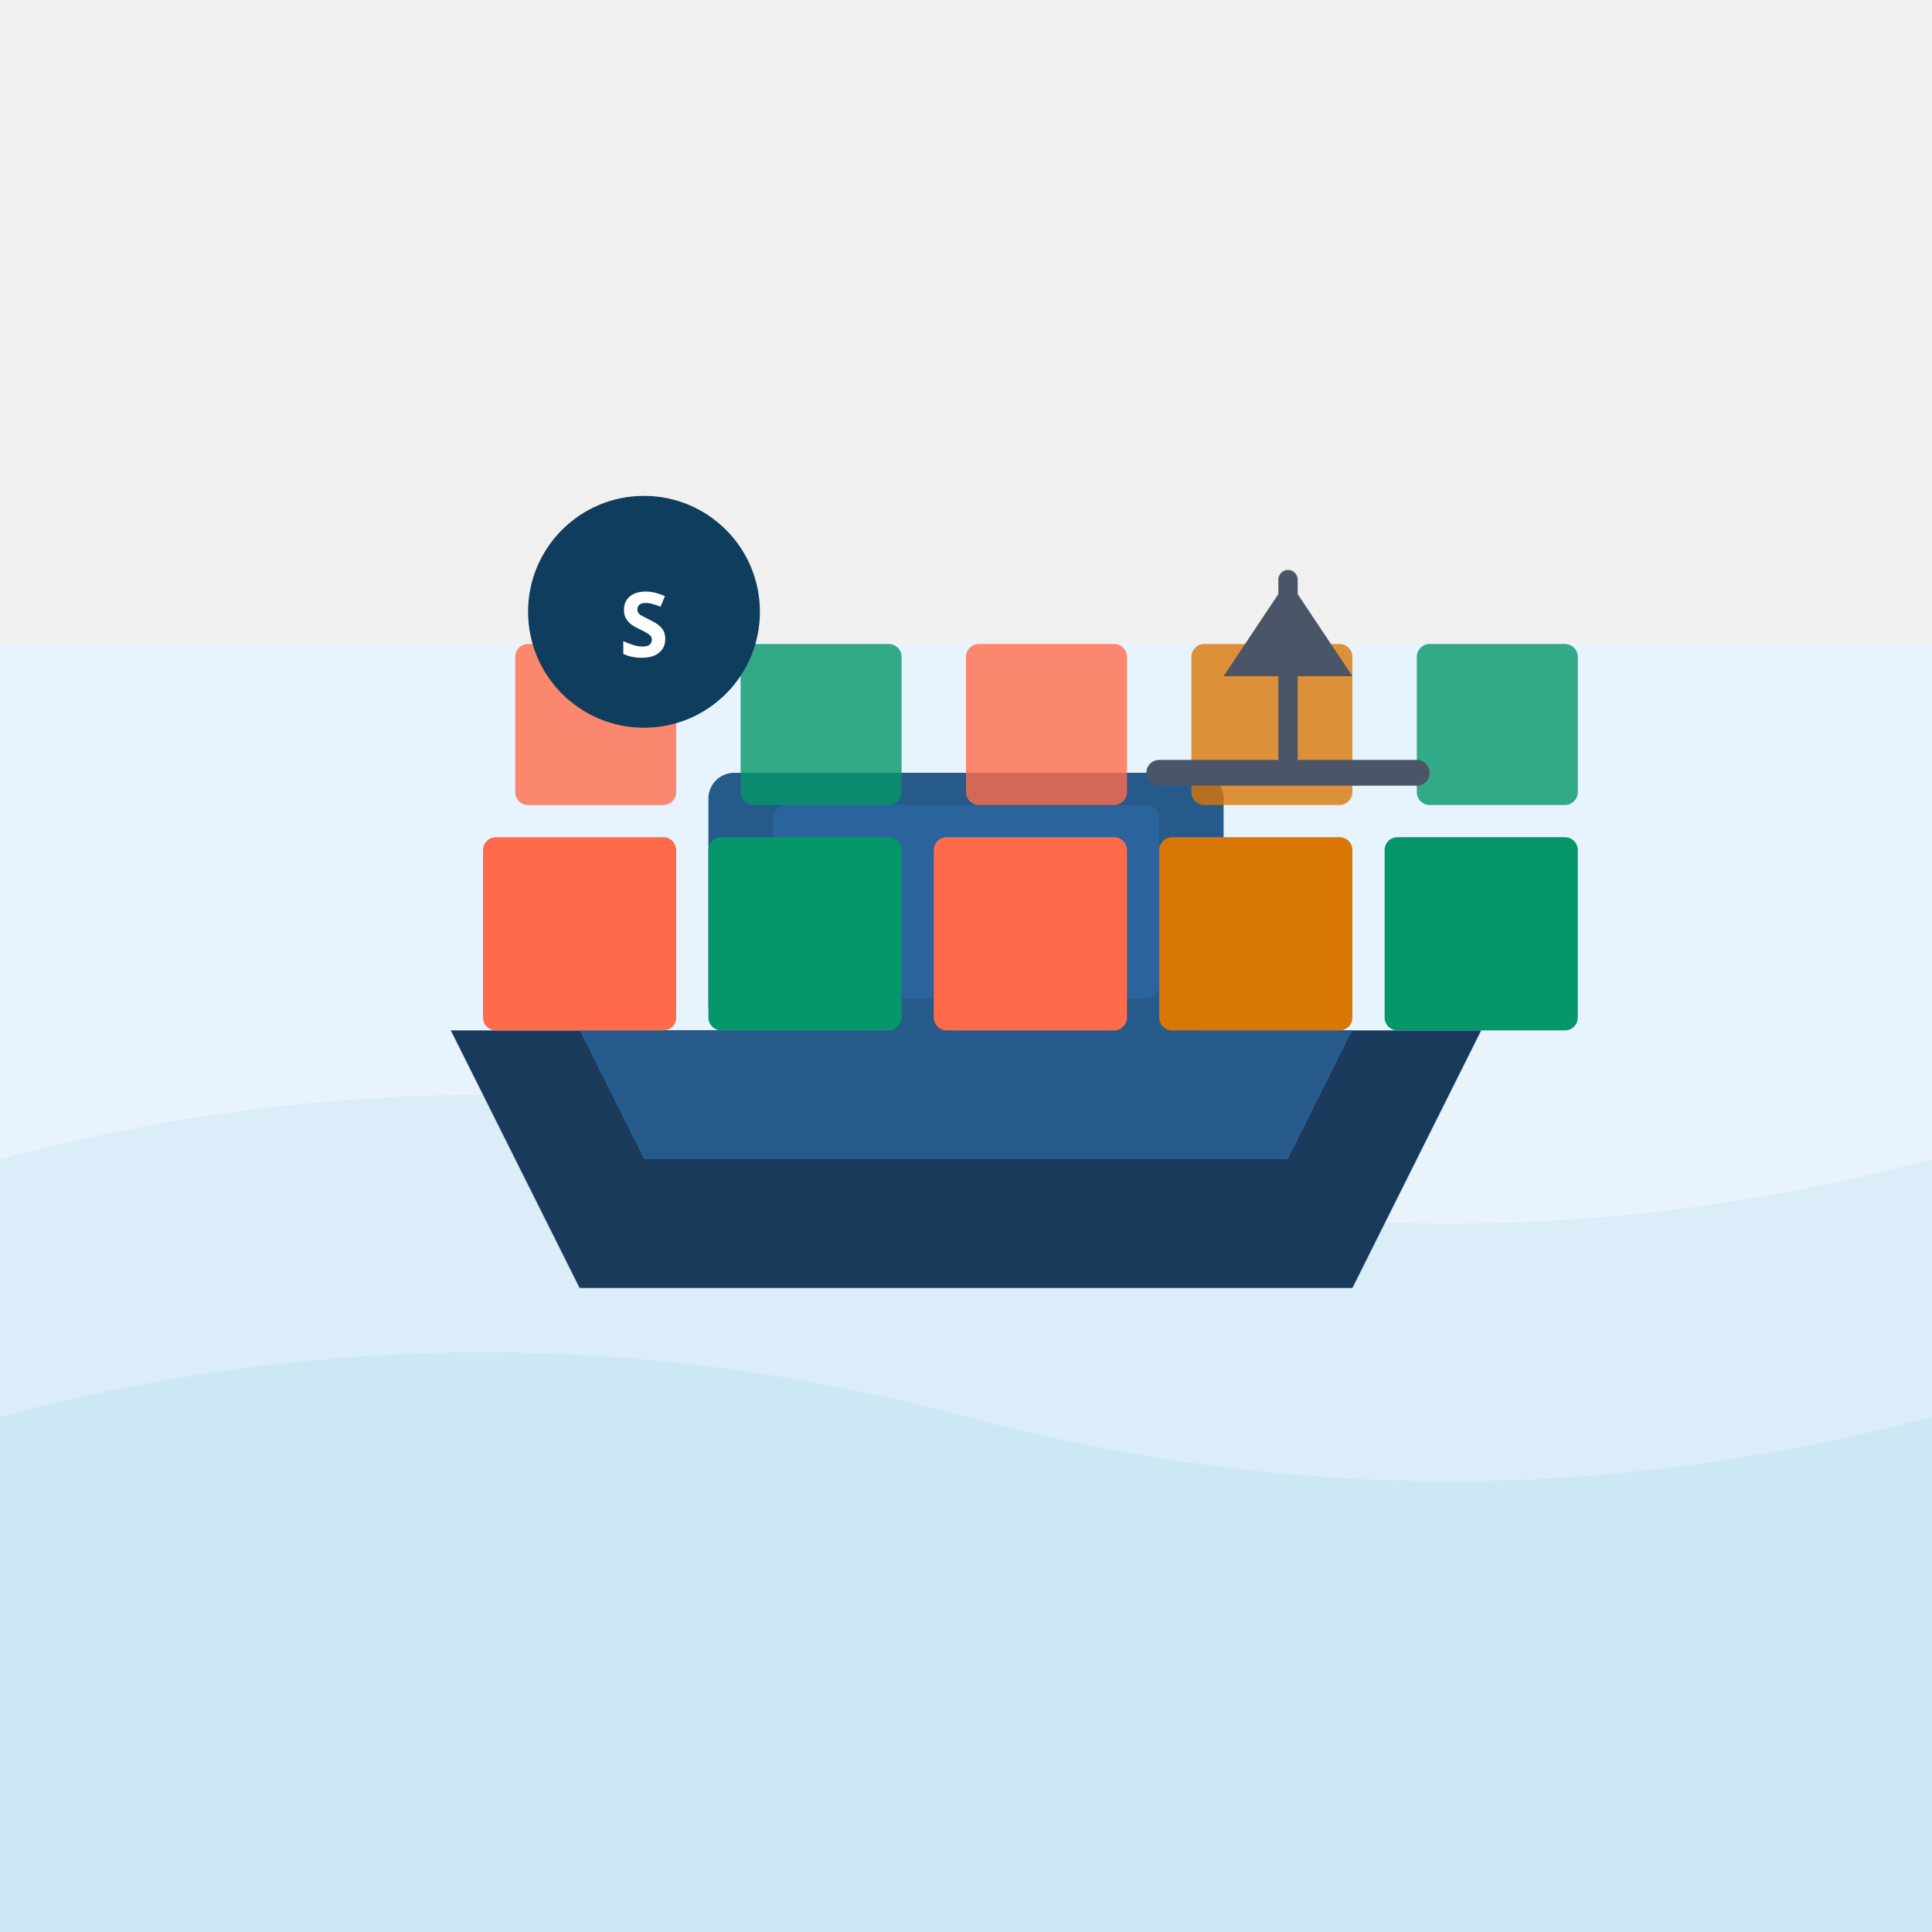
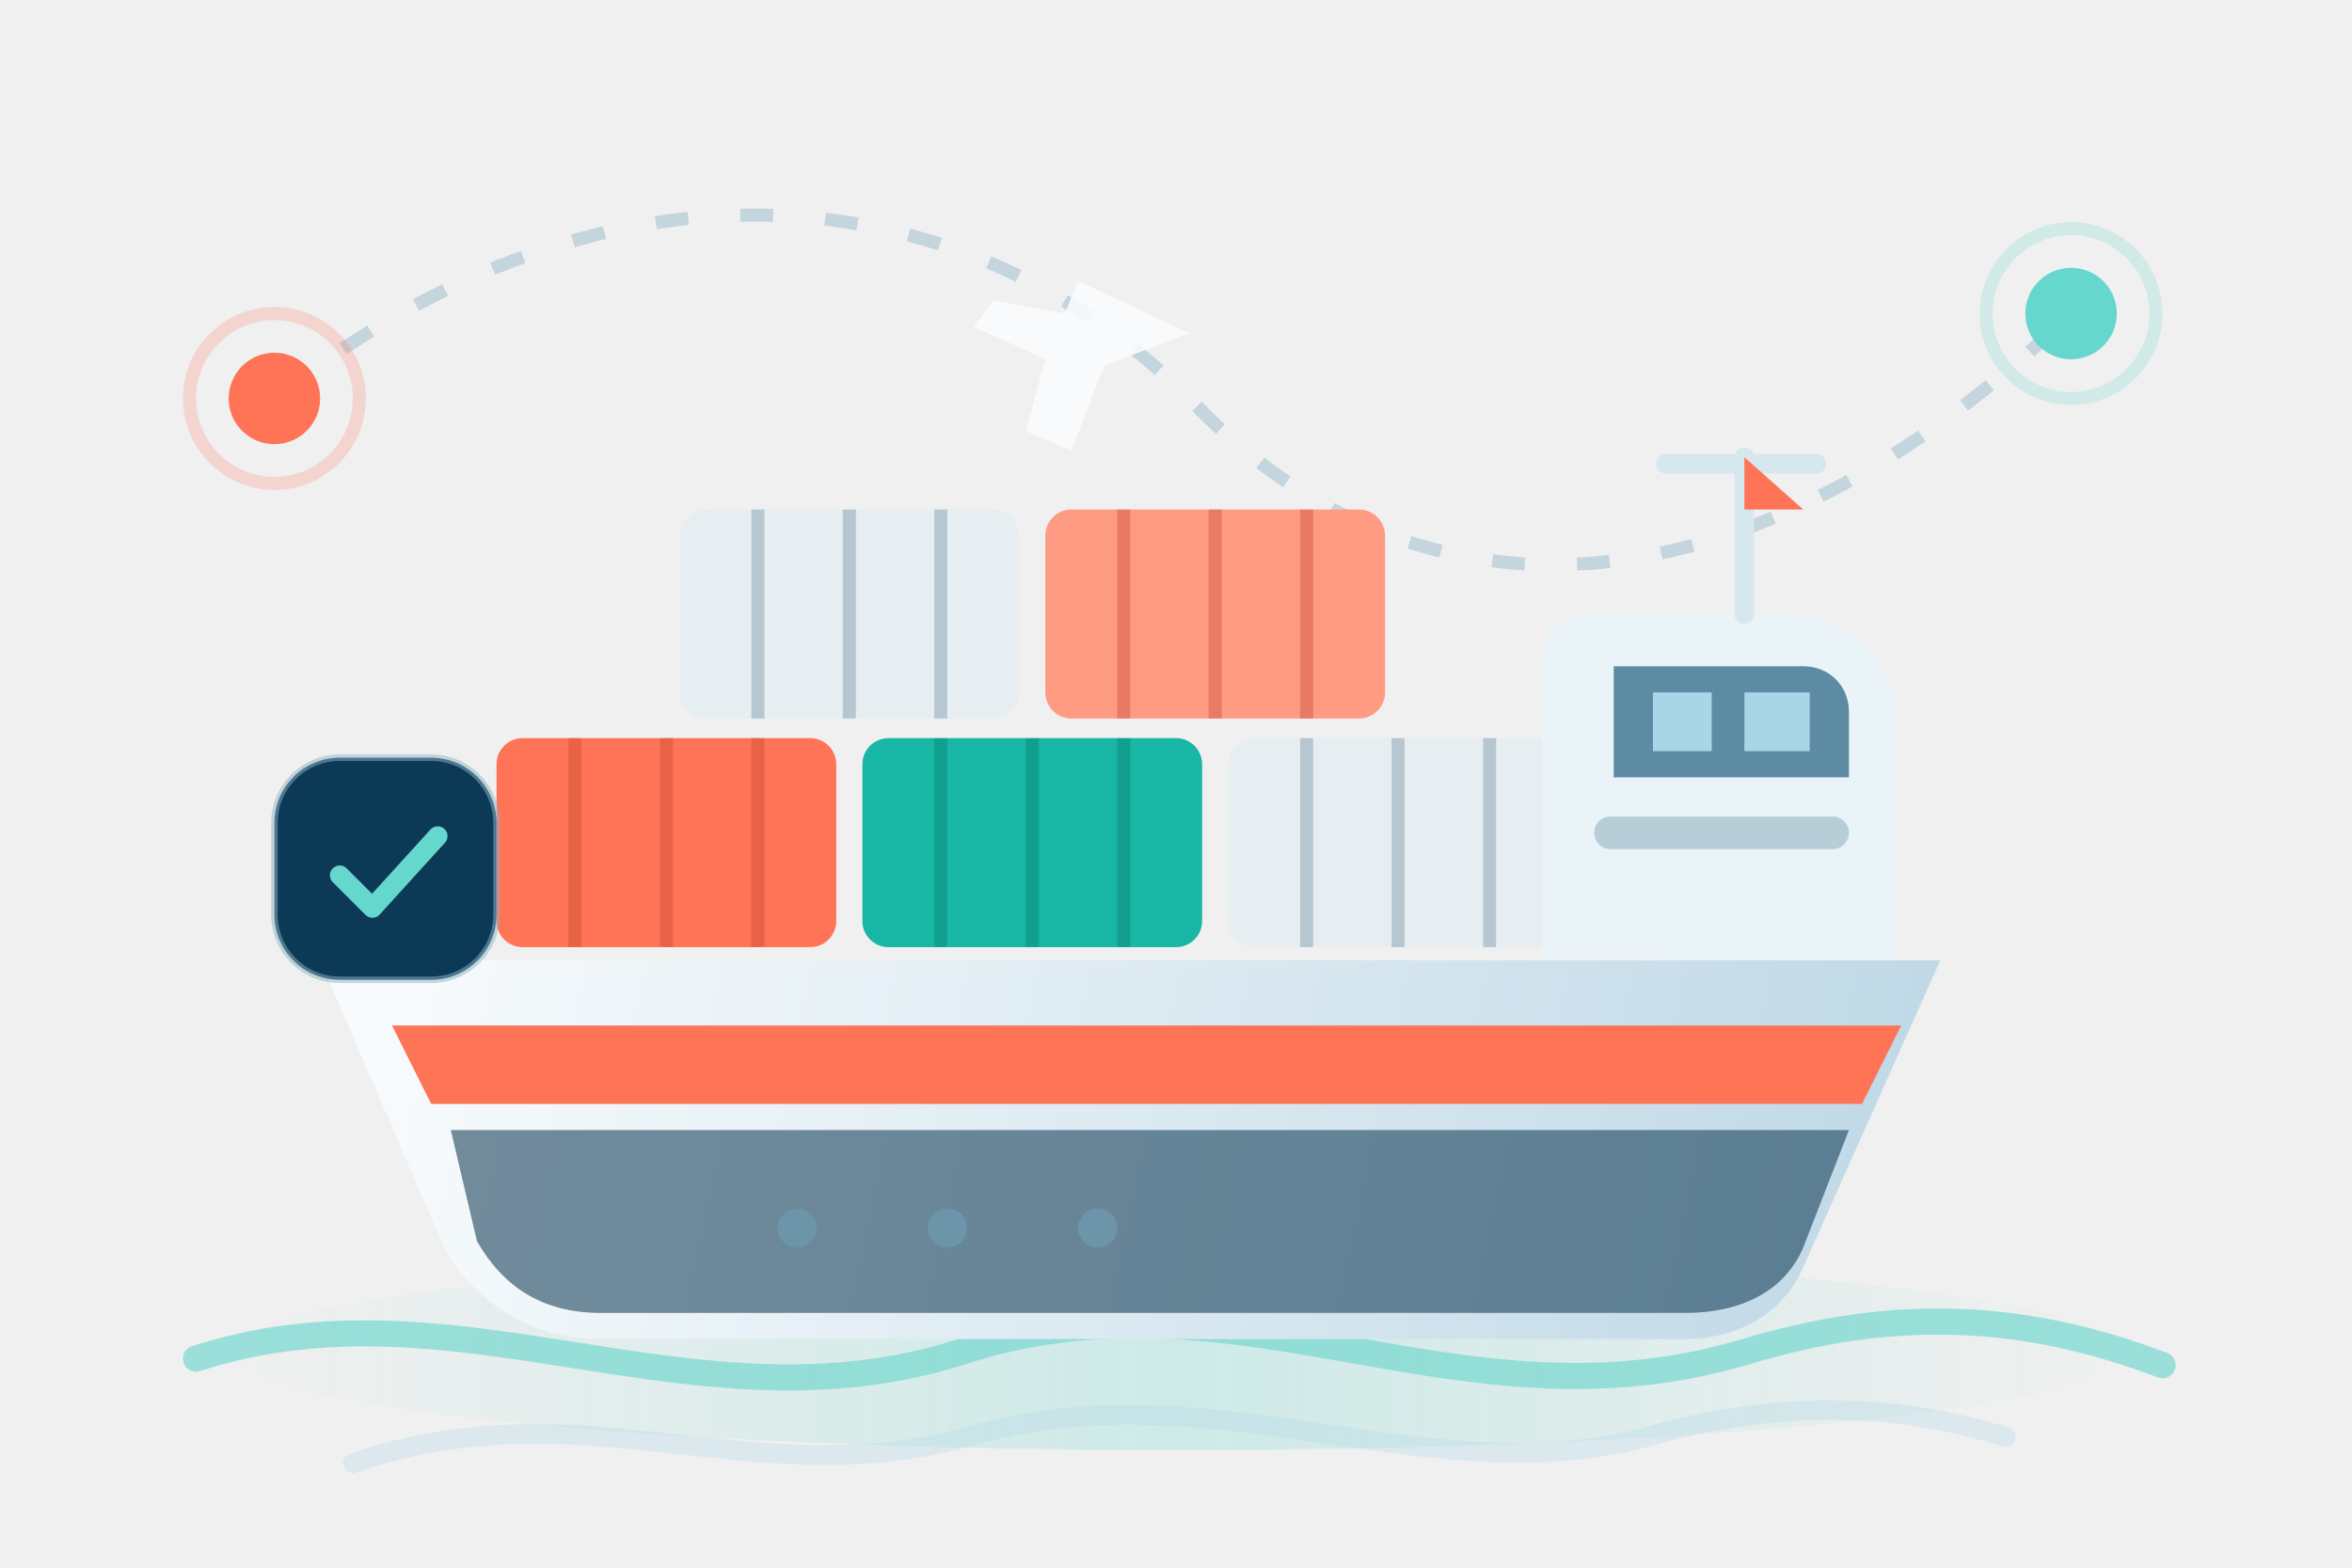
- <svg xmlns="http://www.w3.org/2000/svg" viewBox="0 0 300 300" fill="none">
-   <rect width="300" height="200" y="100" fill="#E8F4FD" />
-   <path d="M0 180 Q75 160 150 180 Q225 200 300 180 L300 300 L0 300 Z" fill="#D0E8F5" opacity="0.6" />
-   <path d="M0 220 Q75 200 150 220 Q225 240 300 220 L300 300 L0 300 Z" fill="#B8E0F0" opacity="0.4" />
-   <g transform="translate(50, 80)">
-     <path d="M20 80 L180 80 L160 120 L40 120 Z" fill="#1A3A5C" />
-     <path d="M40 80 L160 80 L150 100 L50 100 Z" fill="#255A8A" />
-     <rect x="60" y="40" width="80" height="40" rx="4" fill="#255A8A" />
-     <rect x="70" y="45" width="60" height="30" rx="2" fill="#3A7BC8" opacity="0.3" />
-     <g fill="#FF6B4A">
-       <rect x="25" y="50" width="30" height="30" rx="2" />
-       <rect x="60" y="50" width="30" height="30" rx="2" fill="#059669" />
-       <rect x="95" y="50" width="30" height="30" rx="2" fill="#FF6B4A" />
-       <rect x="130" y="50" width="30" height="30" rx="2" fill="#D97706" />
-       <rect x="165" y="50" width="30" height="30" rx="2" fill="#059669" />
-     </g>
-     <g fill="#FF6B4A" opacity="0.8">
-       <rect x="30" y="20" width="25" height="25" rx="2" />
-       <rect x="65" y="20" width="25" height="25" rx="2" fill="#059669" />
-       <rect x="100" y="20" width="25" height="25" rx="2" fill="#FF6B4A" />
-       <rect x="135" y="20" width="25" height="25" rx="2" fill="#D97706" />
-       <rect x="170" y="20" width="25" height="25" rx="2" fill="#059669" />
-     </g>
-     <path d="M150 10 L150 40" stroke="#4A5568" stroke-width="3" stroke-linecap="round" />
-     <path d="M130 40 L170 40" stroke="#4A5568" stroke-width="4" stroke-linecap="round" />
-     <path d="M150 10 L140 25 L160 25 Z" fill="#4A5568" />
+ <svg xmlns="http://www.w3.org/2000/svg" viewBox="0 0 360 240" fill="none">
+   <defs>
+     <linearGradient id="shipHull" x1="57" y1="151" x2="292" y2="201" gradientUnits="userSpaceOnUse">
+       <stop stop-color="#F8FBFD" />
+       <stop offset="1" stop-color="#BFD8E6" />
+     </linearGradient>
+     <linearGradient id="seaGlow" x1="34" y1="210" x2="326" y2="210" gradientUnits="userSpaceOnUse">
+       <stop stop-color="#66D7CC" stop-opacity="0" />
+       <stop offset="0.5" stop-color="#66D7CC" stop-opacity="0.9" />
+       <stop offset="1" stop-color="#66D7CC" stop-opacity="0" />
+     </linearGradient>
+   </defs>
+   <path d="M42 61C94 20 149 27 183 62C218 98 268 95 317 48" stroke="#8DB4C8" stroke-width="2" stroke-dasharray="5 8" opacity="0.45" />
+   <circle cx="42" cy="61" r="7" fill="#FF7356" />
+   <circle cx="42" cy="61" r="13" stroke="#FF7356" stroke-width="2" opacity="0.22" />
+   <circle cx="317" cy="48" r="7" fill="#66D7CC" />
+   <circle cx="317" cy="48" r="13" stroke="#66D7CC" stroke-width="2" opacity="0.22" />
+   <path d="M165 43L182 51L169 56L164 69L157 66L160 55L149 50L152 46L163 48L165 43Z" fill="#F8FBFD" opacity="0.9" />
+   <ellipse cx="180" cy="207" rx="146" ry="15" fill="url(#seaGlow)" opacity="0.28" />
+   <path d="M30 208C70 195 106 220 147 207C190 193 223 220 267 207C290 200 310 201 331 209" stroke="#79D8D0" stroke-width="4" stroke-linecap="round" opacity="0.72" />
+   <path d="M54 224C89 212 115 229 148 220C185 209 218 229 252 220C273 214 291 215 307 220" stroke="#B9D9E7" stroke-width="3" stroke-linecap="round" opacity="0.38" />
+   <path d="M49 147L297 147L276 194C273 201 266 205 258 205H92C82 205 73 200 68 191L49 147Z" fill="url(#shipHull)" />
+   <path d="M60 157H291L285 169H66L60 157Z" fill="#FF7356" />
+   <path d="M69 173H283L276 191C273 198 266 201 258 201H92C83 201 77 197 73 190L69 173Z" fill="#0B3651" opacity="0.56" />
+   <circle cx="122" cy="188" r="3" fill="#6D95AA" />
+   <circle cx="145" cy="188" r="3" fill="#6D95AA" />
+   <circle cx="168" cy="188" r="3" fill="#6D95AA" />
+   <g>
+     <rect x="76" y="113" width="52" height="32" rx="4" fill="#FF7356" />
+     <path d="M88 113V145M102 113V145M116 113V145" stroke="#C94B35" stroke-width="2" opacity="0.42" />
+     <rect x="132" y="113" width="52" height="32" rx="4" fill="#18B6A4" />
+     <path d="M144 113V145M158 113V145M172 113V145" stroke="#087F75" stroke-width="2" opacity="0.42" />
+     <rect x="188" y="113" width="52" height="32" rx="4" fill="#E7EEF2" />
+     <path d="M200 113V145M214 113V145M228 113V145" stroke="#7897A7" stroke-width="2" opacity="0.44" />
+     <rect x="104" y="78" width="52" height="32" rx="4" fill="#E7EEF2" />
+     <path d="M116 78V110M130 78V110M144 78V110" stroke="#7897A7" stroke-width="2" opacity="0.44" />
+     <rect x="160" y="78" width="52" height="32" rx="4" fill="#FF9A83" />
+     <path d="M172 78V110M186 78V110M200 78V110" stroke="#C94B35" stroke-width="2" opacity="0.4" />
  </g>
-   <circle cx="100" cy="95" r="18" fill="#0F3D5E" />
-   <text x="100" y="102" text-anchor="middle" font-family="system-ui" font-size="14" font-weight="bold" fill="white">S</text>
-   <g fill="#64748B" opacity="0.6">
-     <path d="M250 60 Q260 50 270 60 Q280 70 270 60 Q260 50 250 60" />
-     <path d="M270 80 Q280 70 290 80 Q300 90 290 80 Q280 70 270 80" />
-     <path d="M220 50 Q230 40 240 50 Q250 60 240 50 Q230 40 220 50" />
+   <path d="M242 94H274C283 94 290 101 290 110V147H236V100C236 97 239 94 242 94Z" fill="#EAF3F7" />
+   <path d="M247 102H276C280 102 283 105 283 109V119H247V102Z" fill="#5C8BA3" />
+   <path d="M253 106H262V115H253V106ZM267 106H277V115H267V106Z" fill="#A9D5E7" />
+   <rect x="244" y="125" width="39" height="5" rx="2.5" fill="#B7CED9" />
+   <path d="M267 70V94M255 71H278" stroke="#D7E7EE" stroke-width="3" stroke-linecap="round" />
+   <path d="M267 70L276 78H267V70Z" fill="#FF7356" />
+   <g transform="translate(42 116)">
+     <rect width="34" height="34" rx="10" fill="#0C3A56" stroke="#8FB4C7" stroke-opacity="0.5" />
+     <path d="M10 18L15 23L25 12" stroke="#66D7CC" stroke-width="3" stroke-linecap="round" stroke-linejoin="round" />
  </g>
</svg>
